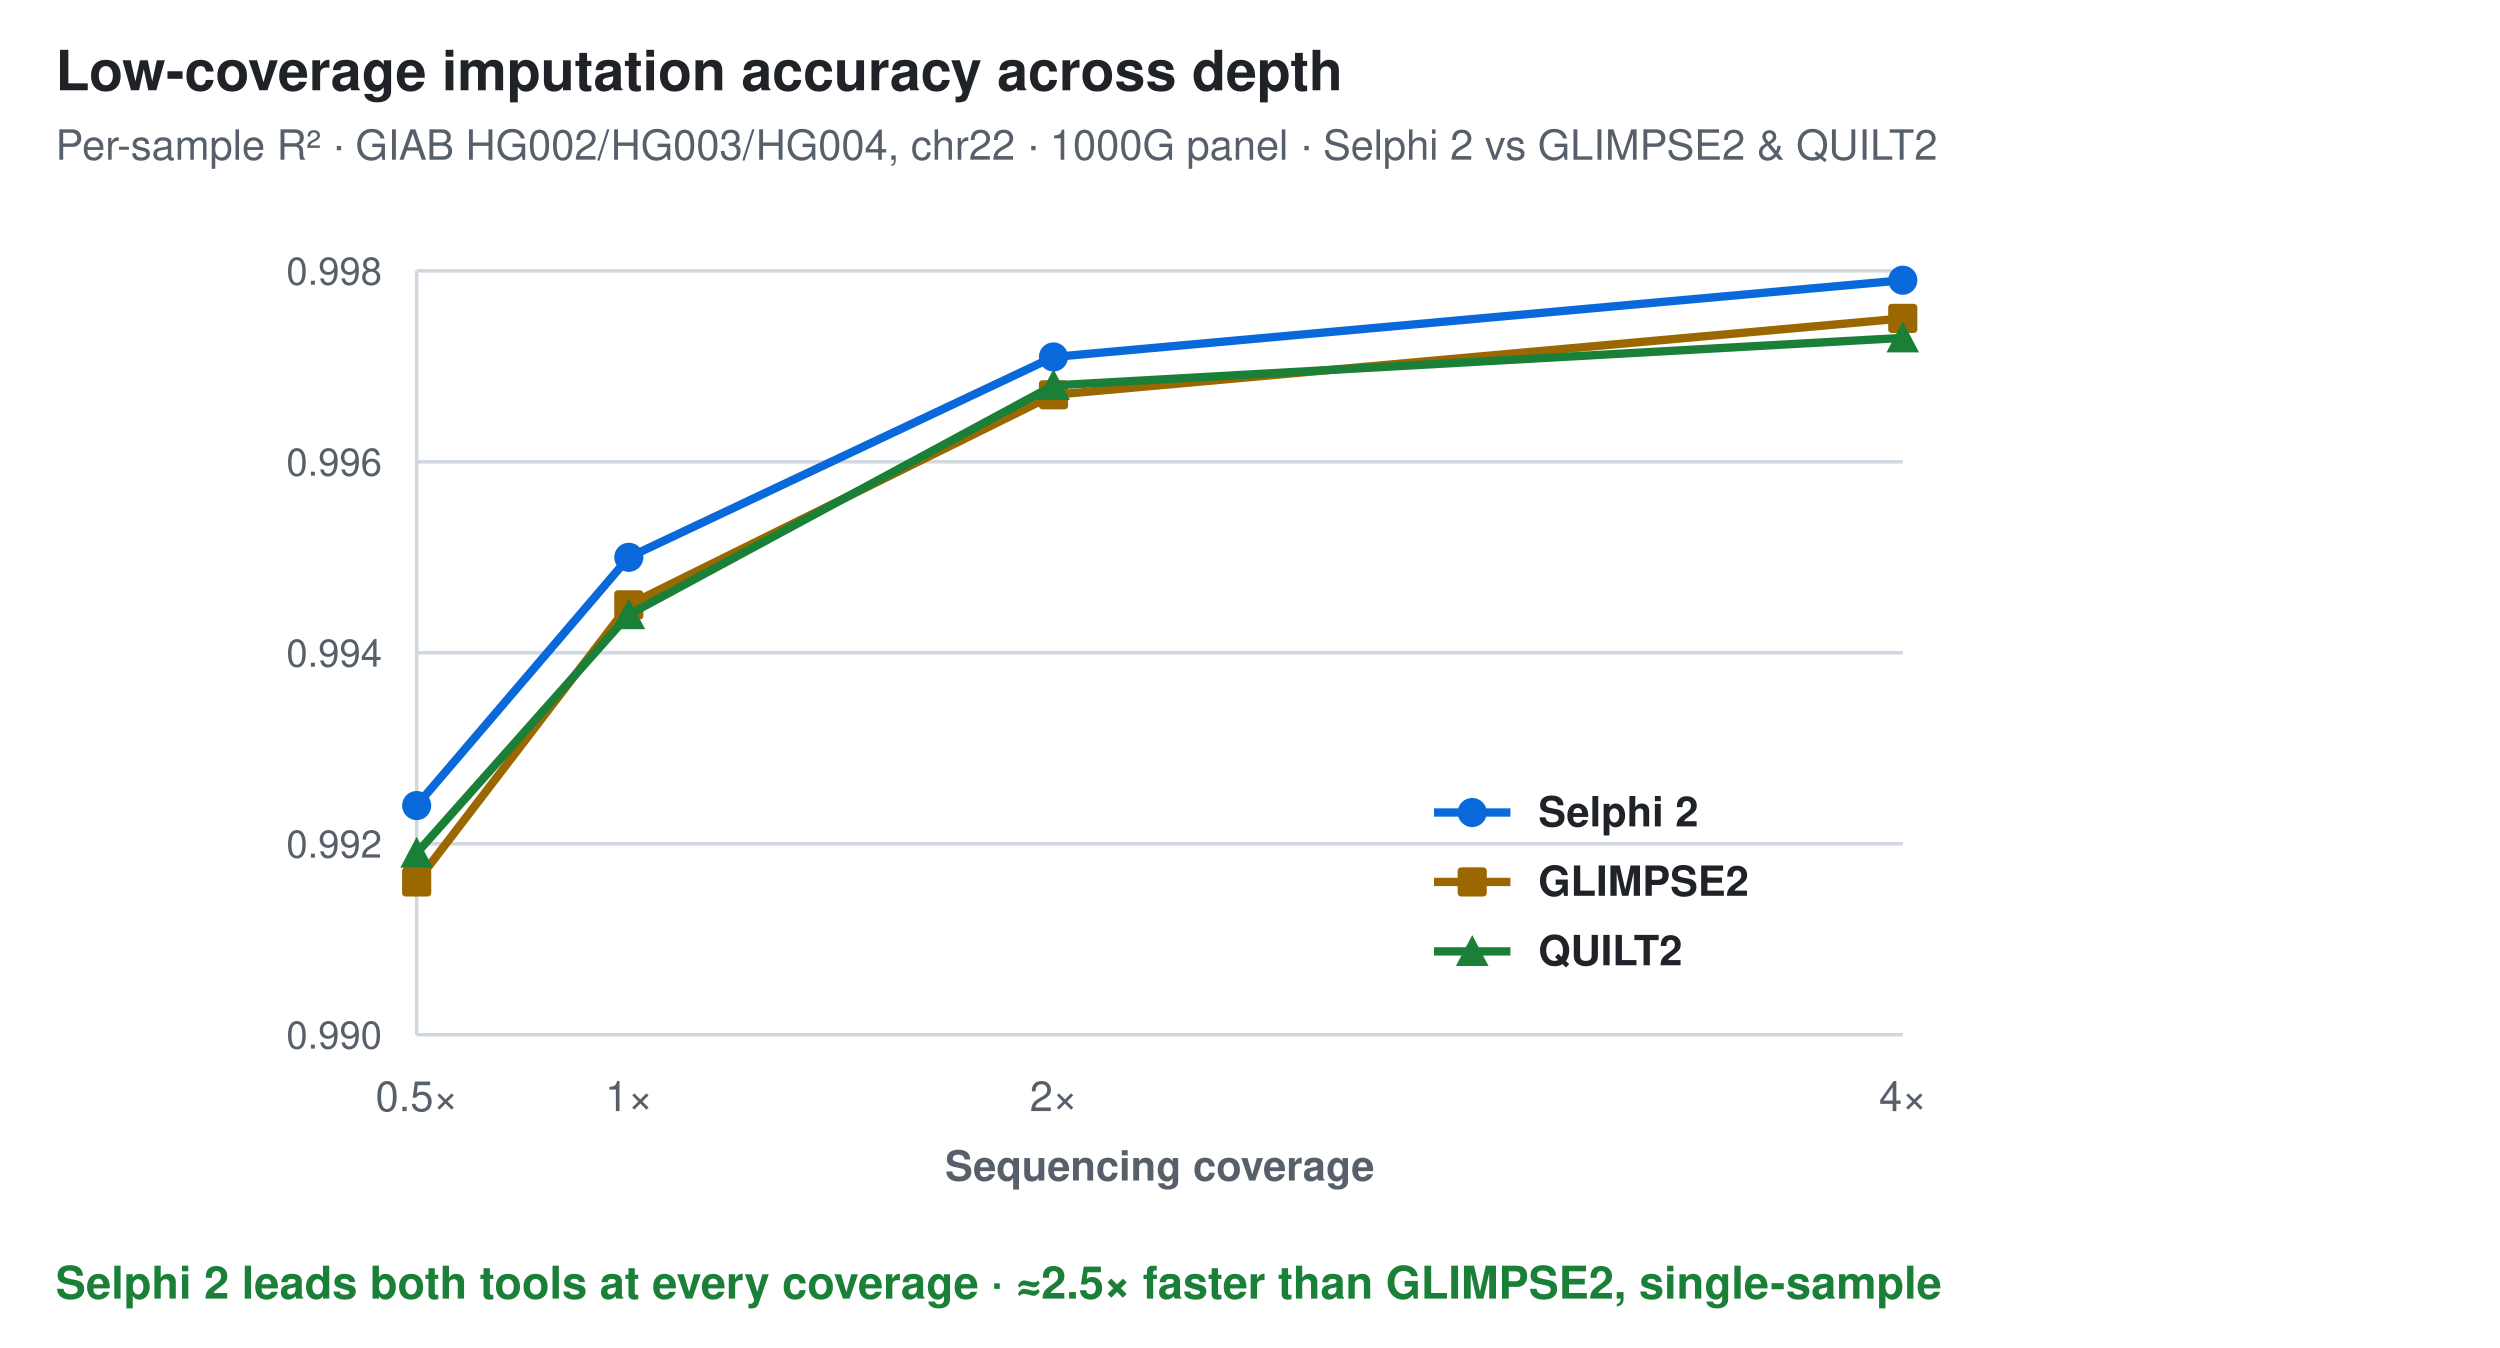
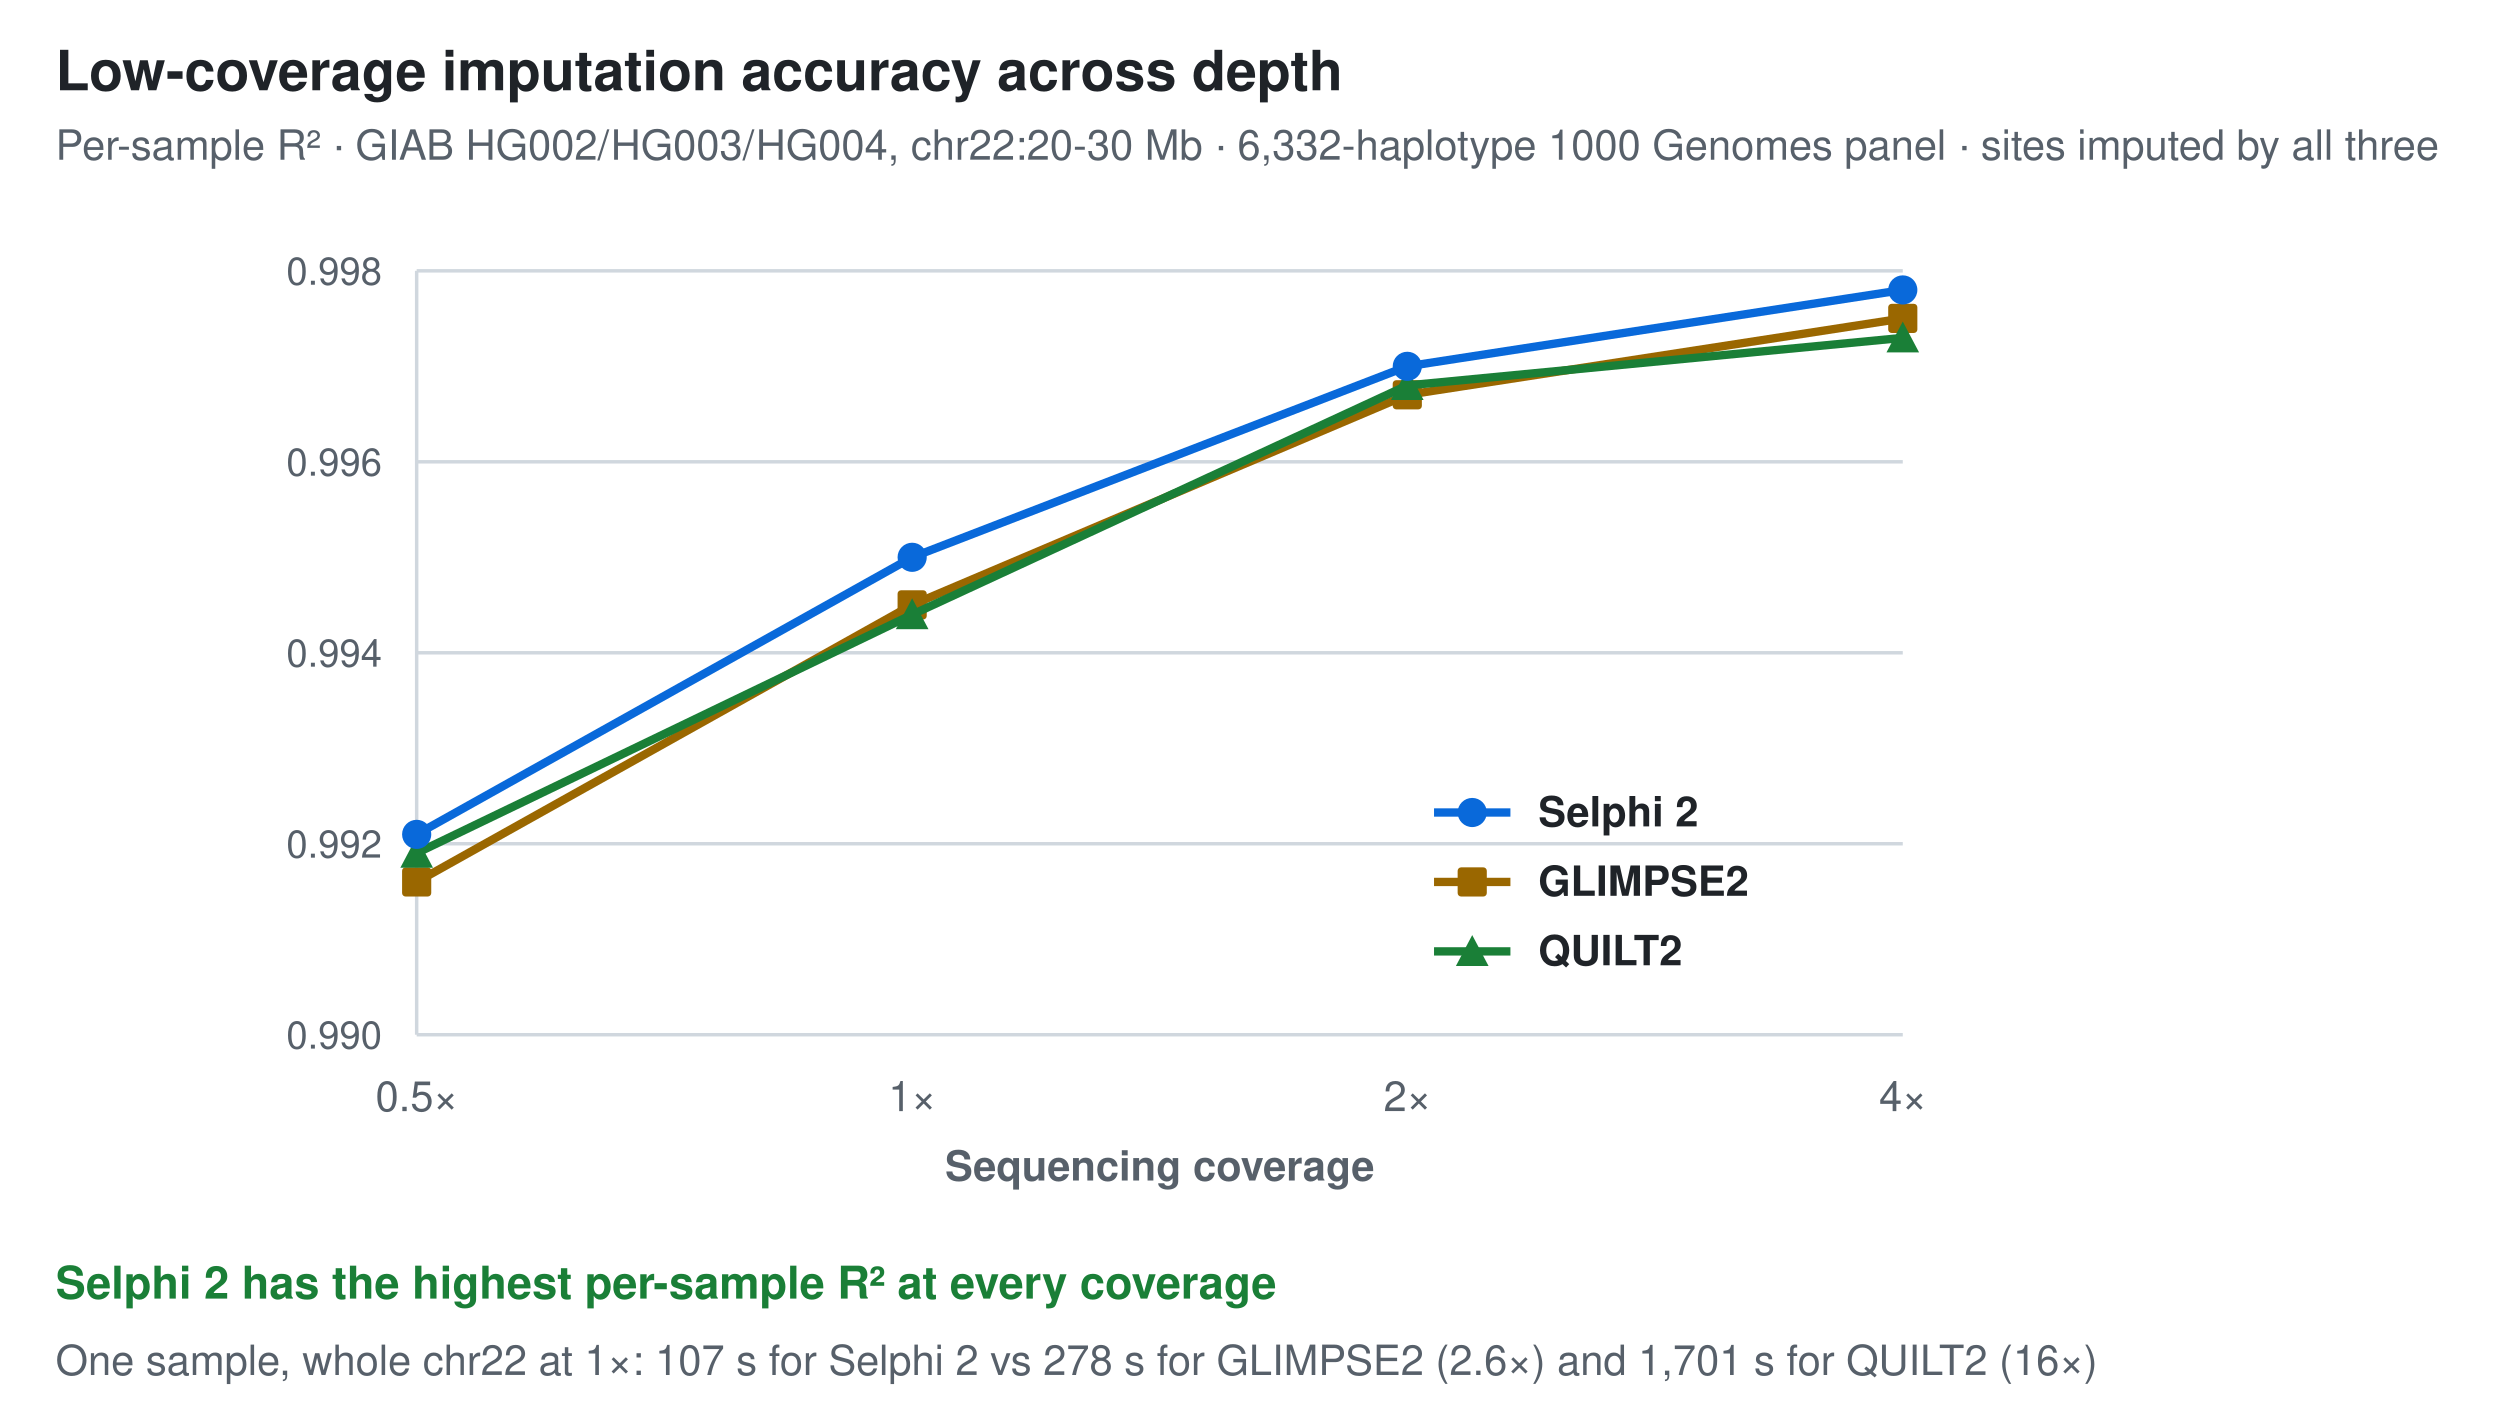
- <svg xmlns="http://www.w3.org/2000/svg" viewBox="0 0 720 388" font-family="-apple-system, BlinkMacSystemFont, 'Segoe UI', Helvetica, Arial, sans-serif">
+ <svg xmlns="http://www.w3.org/2000/svg" viewBox="0 0 720 410" font-family="-apple-system, BlinkMacSystemFont, 'Segoe UI', Helvetica, Arial, sans-serif">
  <text x="16" y="26" fill="#1f2328" font-size="16" font-weight="700">Low-coverage imputation accuracy across depth</text>
-   <text x="16" y="46" fill="#57606a" font-size="12">Per-sample R² · GIAB HG002/HG003/HG004, chr22 · 1000G panel · Selphi 2 vs GLIMPSE2 &amp; QUILT2</text>
+   <text x="16" y="46" fill="#57606a" font-size="12">Per-sample R² · GIAB HG002/HG003/HG004, chr22:20-30 Mb · 6,332-haplotype 1000 Genomes panel · sites imputed by all three</text>
  <line x1="120" y1="298.0" x2="548" y2="298.0" stroke="#d0d7de" stroke-width="1" />
  <text x="110" y="302.0" text-anchor="end" fill="#57606a" font-size="11">0.990</text>
  <line x1="120" y1="243.0" x2="548" y2="243.0" stroke="#d0d7de" stroke-width="1" />
  <text x="110" y="247.0" text-anchor="end" fill="#57606a" font-size="11">0.992</text>
  <line x1="120" y1="188.0" x2="548" y2="188.0" stroke="#d0d7de" stroke-width="1" />
  <text x="110" y="192.0" text-anchor="end" fill="#57606a" font-size="11">0.994</text>
  <line x1="120" y1="133.0" x2="548" y2="133.0" stroke="#d0d7de" stroke-width="1" />
  <text x="110" y="137.0" text-anchor="end" fill="#57606a" font-size="11">0.996</text>
  <line x1="120" y1="78.0" x2="548" y2="78.0" stroke="#d0d7de" stroke-width="1" />
  <text x="110" y="82.0" text-anchor="end" fill="#57606a" font-size="11">0.998</text>
-   <text x="120.0" y="320.0" text-anchor="middle" fill="#57606a" font-size="12">0.5×</text>
-   <text x="181.1" y="320.0" text-anchor="middle" fill="#57606a" font-size="12">1×</text>
-   <text x="303.4" y="320.0" text-anchor="middle" fill="#57606a" font-size="12">2×</text>
-   <text x="548.0" y="320.0" text-anchor="middle" fill="#57606a" font-size="12">4×</text>
-   <text x="334.0" y="340.0" text-anchor="middle" fill="#57606a" font-size="12" font-weight="600">Sequencing coverage</text>
+   <text x="120.0" y="320" text-anchor="middle" fill="#57606a" font-size="12">0.5×</text>
+   <text x="262.7" y="320" text-anchor="middle" fill="#57606a" font-size="12">1×</text>
+   <text x="405.3" y="320" text-anchor="middle" fill="#57606a" font-size="12">2×</text>
+   <text x="548.0" y="320" text-anchor="middle" fill="#57606a" font-size="12">4×</text>
+   <text x="334.0" y="340" text-anchor="middle" fill="#57606a" font-size="12" font-weight="600">Sequencing coverage</text>
  <line x1="120" y1="78" x2="120" y2="298" stroke="#d0d7de" stroke-width="1" />
-   <polyline points="120.0,254.0 181.1,174.2 303.4,113.7 548.0,91.7" fill="none" stroke="#9a6700" stroke-width="2.4" />
+   <polyline points="120.0,254.0 262.7,174.2 405.3,113.7 548.0,91.7" fill="none" stroke="#9a6700" stroke-width="2.4" />
  <rect x="115.8" y="249.8" width="8.4" height="8.4" rx="1" fill="#9a6700" />
-   <rect x="176.9" y="170.0" width="8.4" height="8.4" rx="1" fill="#9a6700" />
-   <rect x="299.2" y="109.5" width="8.4" height="8.4" rx="1" fill="#9a6700" />
+   <rect x="258.5" y="170.0" width="8.4" height="8.4" rx="1" fill="#9a6700" />
+   <rect x="401.1" y="109.5" width="8.4" height="8.4" rx="1" fill="#9a6700" />
  <rect x="543.8" y="87.5" width="8.4" height="8.4" rx="1" fill="#9a6700" />
-   <polyline points="120.0,245.7 181.1,177.0 303.4,111.0 548.0,97.3" fill="none" stroke="#1a7f37" stroke-width="2.4" />
+   <polyline points="120.0,245.7 262.7,177.0 405.3,111.0 548.0,97.3" fill="none" stroke="#1a7f37" stroke-width="2.4" />
  <polygon points="120.0,241.0 115.3,249.9 124.7,249.9" fill="#1a7f37" />
-   <polygon points="181.1,172.3 176.4,181.2 185.8,181.2" fill="#1a7f37" />
-   <polygon points="303.4,106.3 298.7,115.2 308.1,115.2" fill="#1a7f37" />
+   <polygon points="262.7,172.3 258.0,181.2 267.4,181.2" fill="#1a7f37" />
+   <polygon points="405.3,106.3 400.6,115.2 410.0,115.2" fill="#1a7f37" />
  <polygon points="548.0,92.6 543.3,101.5 552.7,101.5" fill="#1a7f37" />
-   <polyline points="120.0,232.0 181.1,160.5 303.4,102.8 548.0,80.7" fill="none" stroke="#0969da" stroke-width="2.4" />
-   <circle cx="120.0" cy="232.0" r="4.2" fill="#0969da" />
-   <circle cx="181.1" cy="160.5" r="4.2" fill="#0969da" />
-   <circle cx="303.4" cy="102.8" r="4.2" fill="#0969da" />
-   <circle cx="548.0" cy="80.7" r="4.2" fill="#0969da" />
+   <polyline points="120.0,240.3 262.7,160.5 405.3,105.5 548.0,83.5" fill="none" stroke="#0969da" stroke-width="2.4" />
+   <circle cx="120.0" cy="240.3" r="4.2" fill="#0969da" />
+   <circle cx="262.7" cy="160.5" r="4.2" fill="#0969da" />
+   <circle cx="405.3" cy="105.5" r="4.2" fill="#0969da" />
+   <circle cx="548.0" cy="83.5" r="4.2" fill="#0969da" />
  <line x1="413" y1="234" x2="435" y2="234" stroke="#0969da" stroke-width="2.4" />
  <circle cx="424.0" cy="234.0" r="4.2" fill="#0969da" />
  <text x="443" y="238" fill="#1f2328" font-size="12" font-weight="600">Selphi 2</text>
  <line x1="413" y1="254" x2="435" y2="254" stroke="#9a6700" stroke-width="2.4" />
  <rect x="419.8" y="249.8" width="8.4" height="8.4" rx="1" fill="#9a6700" />
  <text x="443" y="258" fill="#1f2328" font-size="12" font-weight="600">GLIMPSE2</text>
  <line x1="413" y1="274" x2="435" y2="274" stroke="#1a7f37" stroke-width="2.4" />
  <polygon points="424.0,269.3 419.3,278.2 428.7,278.2" fill="#1a7f37" />
  <text x="443" y="278" fill="#1f2328" font-size="12" font-weight="600">QUILT2</text>
-   <text x="16" y="374" fill="#1a7f37" font-size="13" font-weight="700">Selphi 2 leads both tools at every coverage · ≈2.5× faster than GLIMPSE2, single-sample</text>
+   <text x="16" y="374" fill="#1a7f37" font-size="13" font-weight="700">Selphi 2 has the highest per-sample R² at every coverage</text>
+   <text x="16" y="396" fill="#57606a" font-size="12">One sample, whole chr22 at 1×: 107 s for Selphi 2 vs 278 s for GLIMPSE2 (2.6×) and 1,701 s for QUILT2 (16×)</text>
</svg>
